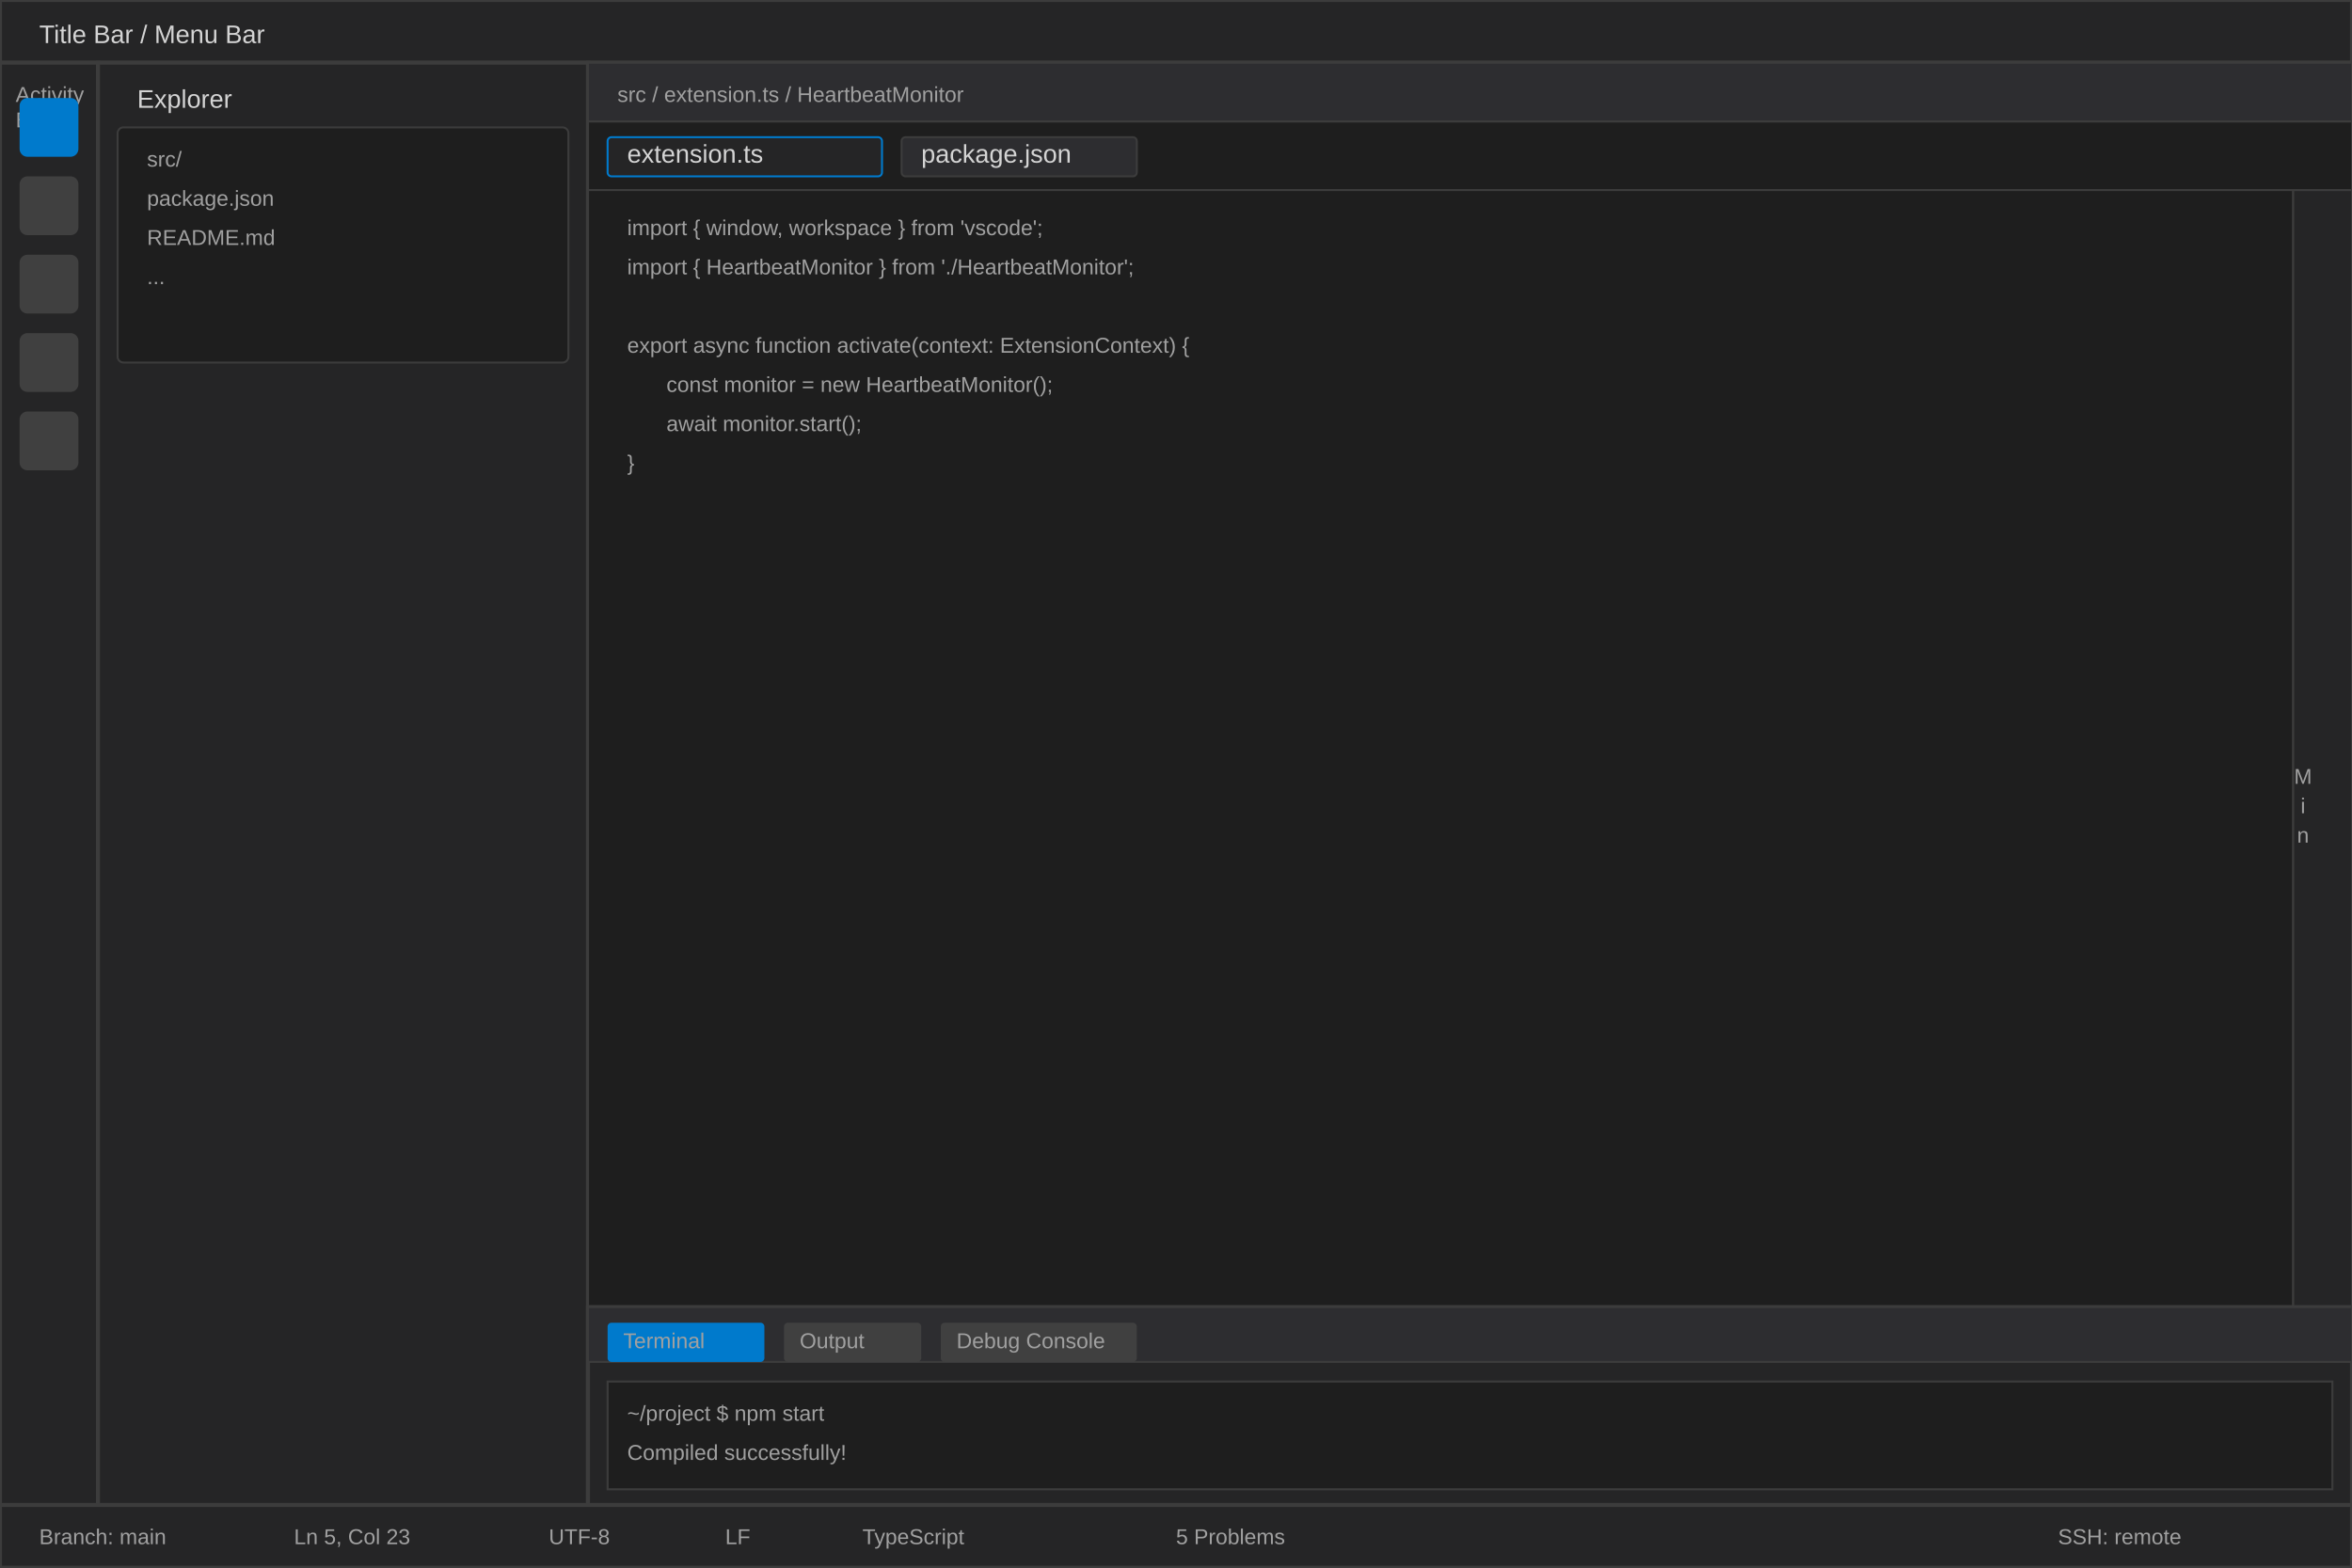
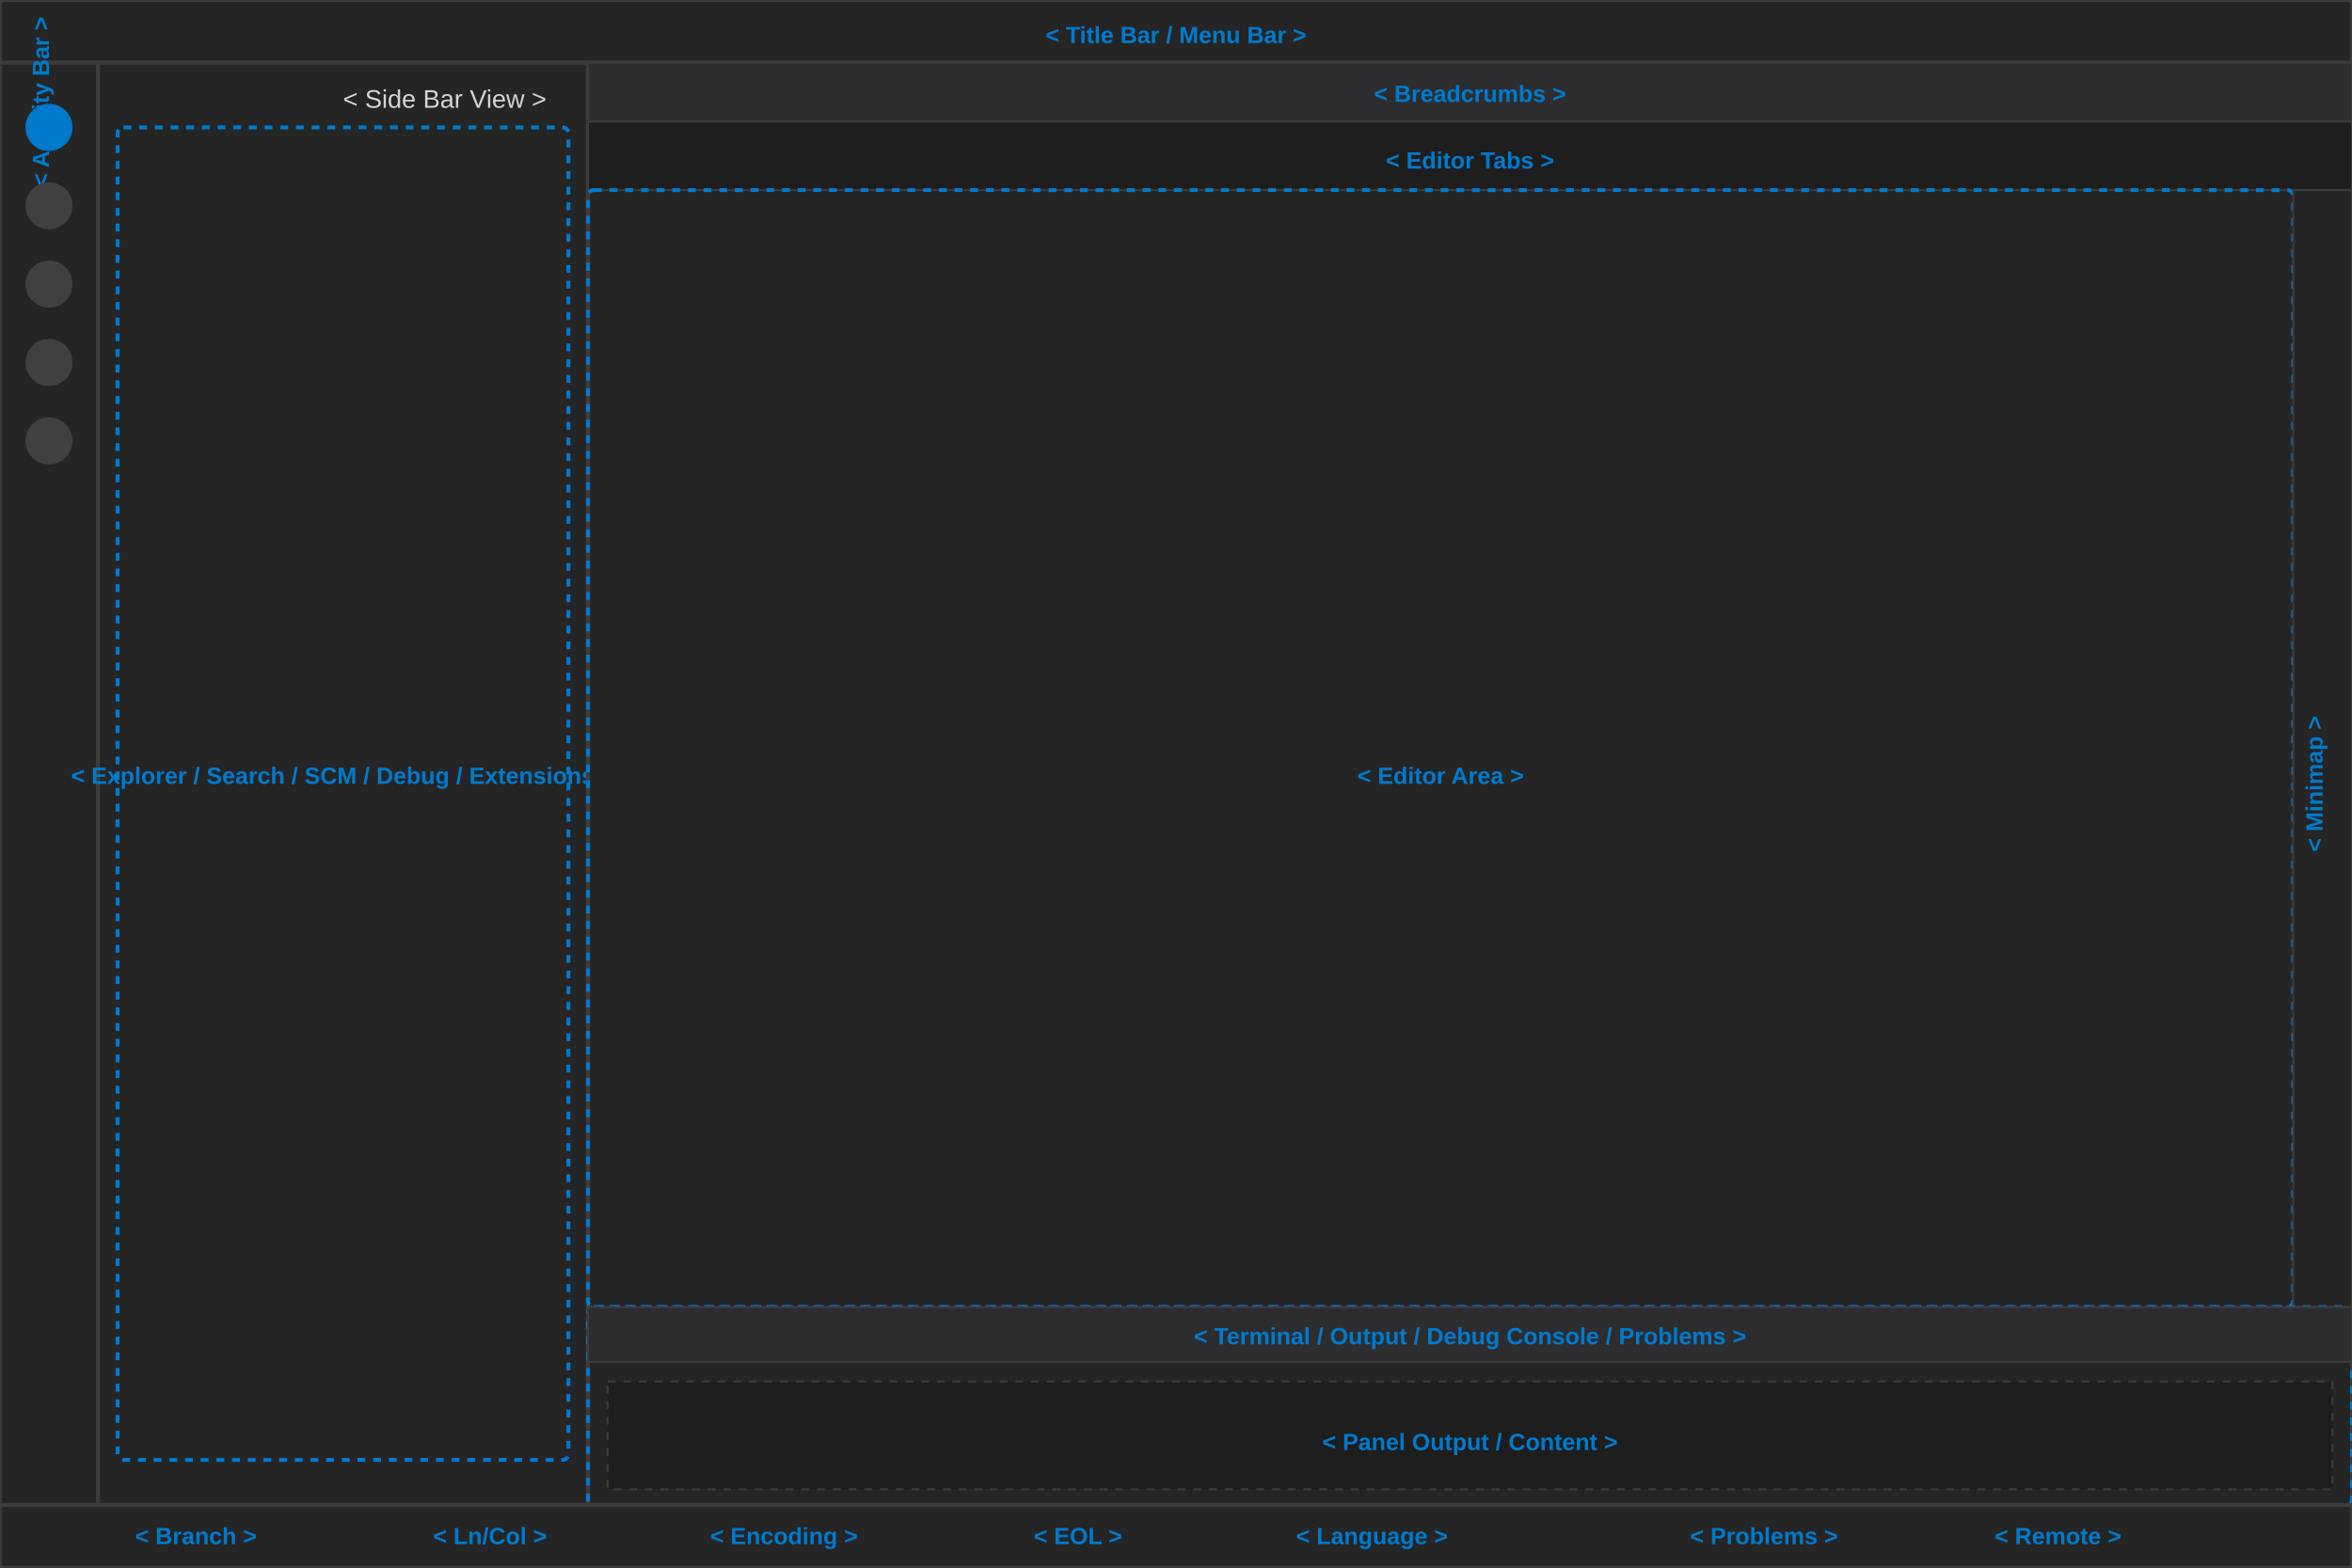
<svg xmlns="http://www.w3.org/2000/svg" width="1200" height="800">
  <defs>
    <style>
      .bg { fill: #1e1e1e; }
      .panel { fill: #252526; stroke: #3c3c3c; stroke-width: 2; }
+       .outline { fill: none; stroke: #007acc; stroke-width: 2; stroke-dasharray: 4, 4; }
      .label { fill: #d4d4d4; font-family: 'Segoe UI', Arial, sans-serif; font-size: 13px; font-weight: 500; }
+       .fieldLabel { fill: #007acc; font-family: 'Segoe UI', Arial, sans-serif; font-size: 12px; font-weight: 600; text-anchor: middle; }
      .smallLabel { fill: #a0a0a0; font-family: 'Segoe UI', Arial, sans-serif; font-size: 11px; }
      .title { fill: #d4d4d4; font-family: 'Segoe UI', Arial, sans-serif; font-size: 16px; font-weight: bold; }
    </style>
  </defs>
  <rect width="1200" height="800" class="bg" />
  <rect x="0" y="0" width="1200" height="32" class="panel" />
-   <text x="20" y="22" class="label">Title Bar / Menu Bar</text>
+   <text x="600" y="22" class="fieldLabel">&lt; Title Bar / Menu Bar &gt;</text>
  <rect x="0" y="32" width="50" height="736" class="panel" />
-   <text x="8" y="52" class="smallLabel">Activity</text>
-   <text x="8" y="65" class="smallLabel">Bar</text>
-   <rect x="10" y="50" width="30" height="30" fill="#007acc" rx="4" />
-   <rect x="10" y="90" width="30" height="30" fill="#404040" rx="4" />
-   <rect x="10" y="130" width="30" height="30" fill="#404040" rx="4" />
-   <rect x="10" y="170" width="30" height="30" fill="#404040" rx="4" />
-   <rect x="10" y="210" width="30" height="30" fill="#404040" rx="4" />
+   <text x="25" y="52" class="fieldLabel" transform="rotate(-90 25 52)" text-anchor="middle">&lt; Activity Bar &gt;</text>
+   <circle cx="25" cy="65" r="12" fill="#007acc" />
+   <circle cx="25" cy="105" r="12" fill="#404040" />
+   <circle cx="25" cy="145" r="12" fill="#404040" />
+   <circle cx="25" cy="185" r="12" fill="#404040" />
+   <circle cx="25" cy="225" r="12" fill="#404040" />
  <rect x="50" y="32" width="250" height="736" class="panel" />
-   <text x="70" y="55" class="label">Explorer</text>
-   <rect x="60" y="65" width="230" height="120" fill="#1e1e1e" stroke="#3c3c3c" stroke-width="1" rx="3" />
-   <text x="75" y="85" class="smallLabel">src/</text>
-   <text x="75" y="105" class="smallLabel">package.json</text>
-   <text x="75" y="125" class="smallLabel">README.md</text>
-   <text x="75" y="145" class="smallLabel">...</text>
+   <text x="175" y="55" class="label">&lt; Side Bar View &gt;</text>
+   <rect x="60" y="65" width="230" height="680" class="outline" rx="3" />
+   <text x="175" y="400" class="fieldLabel" text-anchor="middle">&lt; Explorer / Search / SCM / Debug / Extensions &gt;</text>
  <rect x="300" y="32" width="900" height="736" class="panel" />
  <rect x="300" y="32" width="900" height="30" fill="#2d2d30" stroke="#3c3c3c" stroke-width="1" />
-   <text x="315" y="52" class="smallLabel">src / extension.ts / HeartbeatMonitor</text>
+   <text x="750" y="52" class="fieldLabel">&lt; Breadcrumbs &gt;</text>
  <rect x="300" y="62" width="900" height="35" fill="#1e1e1e" stroke="#3c3c3c" stroke-width="1" />
-   <rect x="310" y="70" width="140" height="20" fill="#252526" stroke="#007acc" stroke-width="1" rx="2" />
-   <text x="320" y="83" class="label">extension.ts</text>
-   <rect x="460" y="70" width="120" height="20" fill="#2d2d30" stroke="#3c3c3c" stroke-width="1" rx="2" />
-   <text x="470" y="83" class="label">package.json</text>
-   <rect x="300" y="97" width="870" height="570" fill="#1e1e1e" stroke="#3c3c3c" stroke-width="1" />
-   <text x="320" y="120" class="smallLabel">import { window, workspace } from 'vscode';</text>
-   <text x="320" y="140" class="smallLabel">import { HeartbeatMonitor } from './HeartbeatMonitor';</text>
-   <text x="320" y="180" class="smallLabel">export async function activate(context: ExtensionContext) {</text>
-   <text x="340" y="200" class="smallLabel">  const monitor = new HeartbeatMonitor();</text>
-   <text x="340" y="220" class="smallLabel">  await monitor.start();</text>
-   <text x="320" y="240" class="smallLabel">}</text>
+   <text x="750" y="86" class="fieldLabel">&lt; Editor Tabs &gt;</text>
+   <rect x="300" y="97" width="870" height="570" class="outline" rx="3" />
+   <text x="735" y="400" class="fieldLabel" text-anchor="middle">&lt; Editor Area &gt;</text>
  <rect x="1170" y="97" width="30" height="570" fill="#252526" stroke="#3c3c3c" stroke-width="1" />
-   <text x="1175" y="400" class="smallLabel" text-anchor="middle">M</text>
-   <text x="1175" y="415" class="smallLabel" text-anchor="middle">i</text>
-   <text x="1175" y="430" class="smallLabel" text-anchor="middle">n</text>
-   <rect x="300" y="667" width="900" height="101" class="panel" />
+   <text x="1185" y="400" class="fieldLabel" text-anchor="middle" transform="rotate(-90 1185 400)">&lt; Minimap &gt;</text>
+   <rect x="300" y="667" width="900" height="101" class="outline" rx="3" />
  <rect x="300" y="667" width="900" height="28" fill="#2d2d30" stroke="#3c3c3c" stroke-width="1" />
-   <rect x="310" y="675" width="80" height="20" fill="#007acc" rx="2" />
-   <text x="318" y="688" class="smallLabel">Terminal</text>
-   <rect x="400" y="675" width="70" height="20" fill="#404040" rx="2" />
-   <text x="408" y="688" class="smallLabel">Output</text>
-   <rect x="480" y="675" width="100" height="20" fill="#404040" rx="2" />
-   <text x="488" y="688" class="smallLabel">Debug Console</text>
-   <rect x="310" y="705" width="880" height="55" fill="#1e1e1e" stroke="#3c3c3c" stroke-width="1" />
-   <text x="320" y="725" class="smallLabel">~/project $ npm start</text>
-   <text x="320" y="745" class="smallLabel">Compiled successfully!</text>
+   <text x="750" y="686" class="fieldLabel">&lt; Terminal / Output / Debug Console / Problems &gt;</text>
+   <rect x="310" y="705" width="880" height="55" fill="#1e1e1e" stroke="#3c3c3c" stroke-width="1" stroke-dasharray="4,4" />
+   <text x="750" y="740" class="fieldLabel" text-anchor="middle">&lt; Panel Output / Content &gt;</text>
  <rect x="0" y="768" width="1200" height="32" class="panel" />
-   <text x="20" y="788" class="smallLabel">Branch: main</text>
-   <text x="150" y="788" class="smallLabel">Ln 5, Col 23</text>
-   <text x="280" y="788" class="smallLabel">UTF-8</text>
-   <text x="370" y="788" class="smallLabel">LF</text>
-   <text x="440" y="788" class="smallLabel">TypeScript</text>
-   <text x="600" y="788" class="smallLabel">5 Problems</text>
-   <text x="1050" y="788" class="smallLabel">SSH: remote</text>
+   <text x="100" y="788" class="fieldLabel">&lt; Branch &gt;</text>
+   <text x="250" y="788" class="fieldLabel">&lt; Ln/Col &gt;</text>
+   <text x="400" y="788" class="fieldLabel">&lt; Encoding &gt;</text>
+   <text x="550" y="788" class="fieldLabel">&lt; EOL &gt;</text>
+   <text x="700" y="788" class="fieldLabel">&lt; Language &gt;</text>
+   <text x="900" y="788" class="fieldLabel">&lt; Problems &gt;</text>
+   <text x="1050" y="788" class="fieldLabel">&lt; Remote &gt;</text>
</svg>
